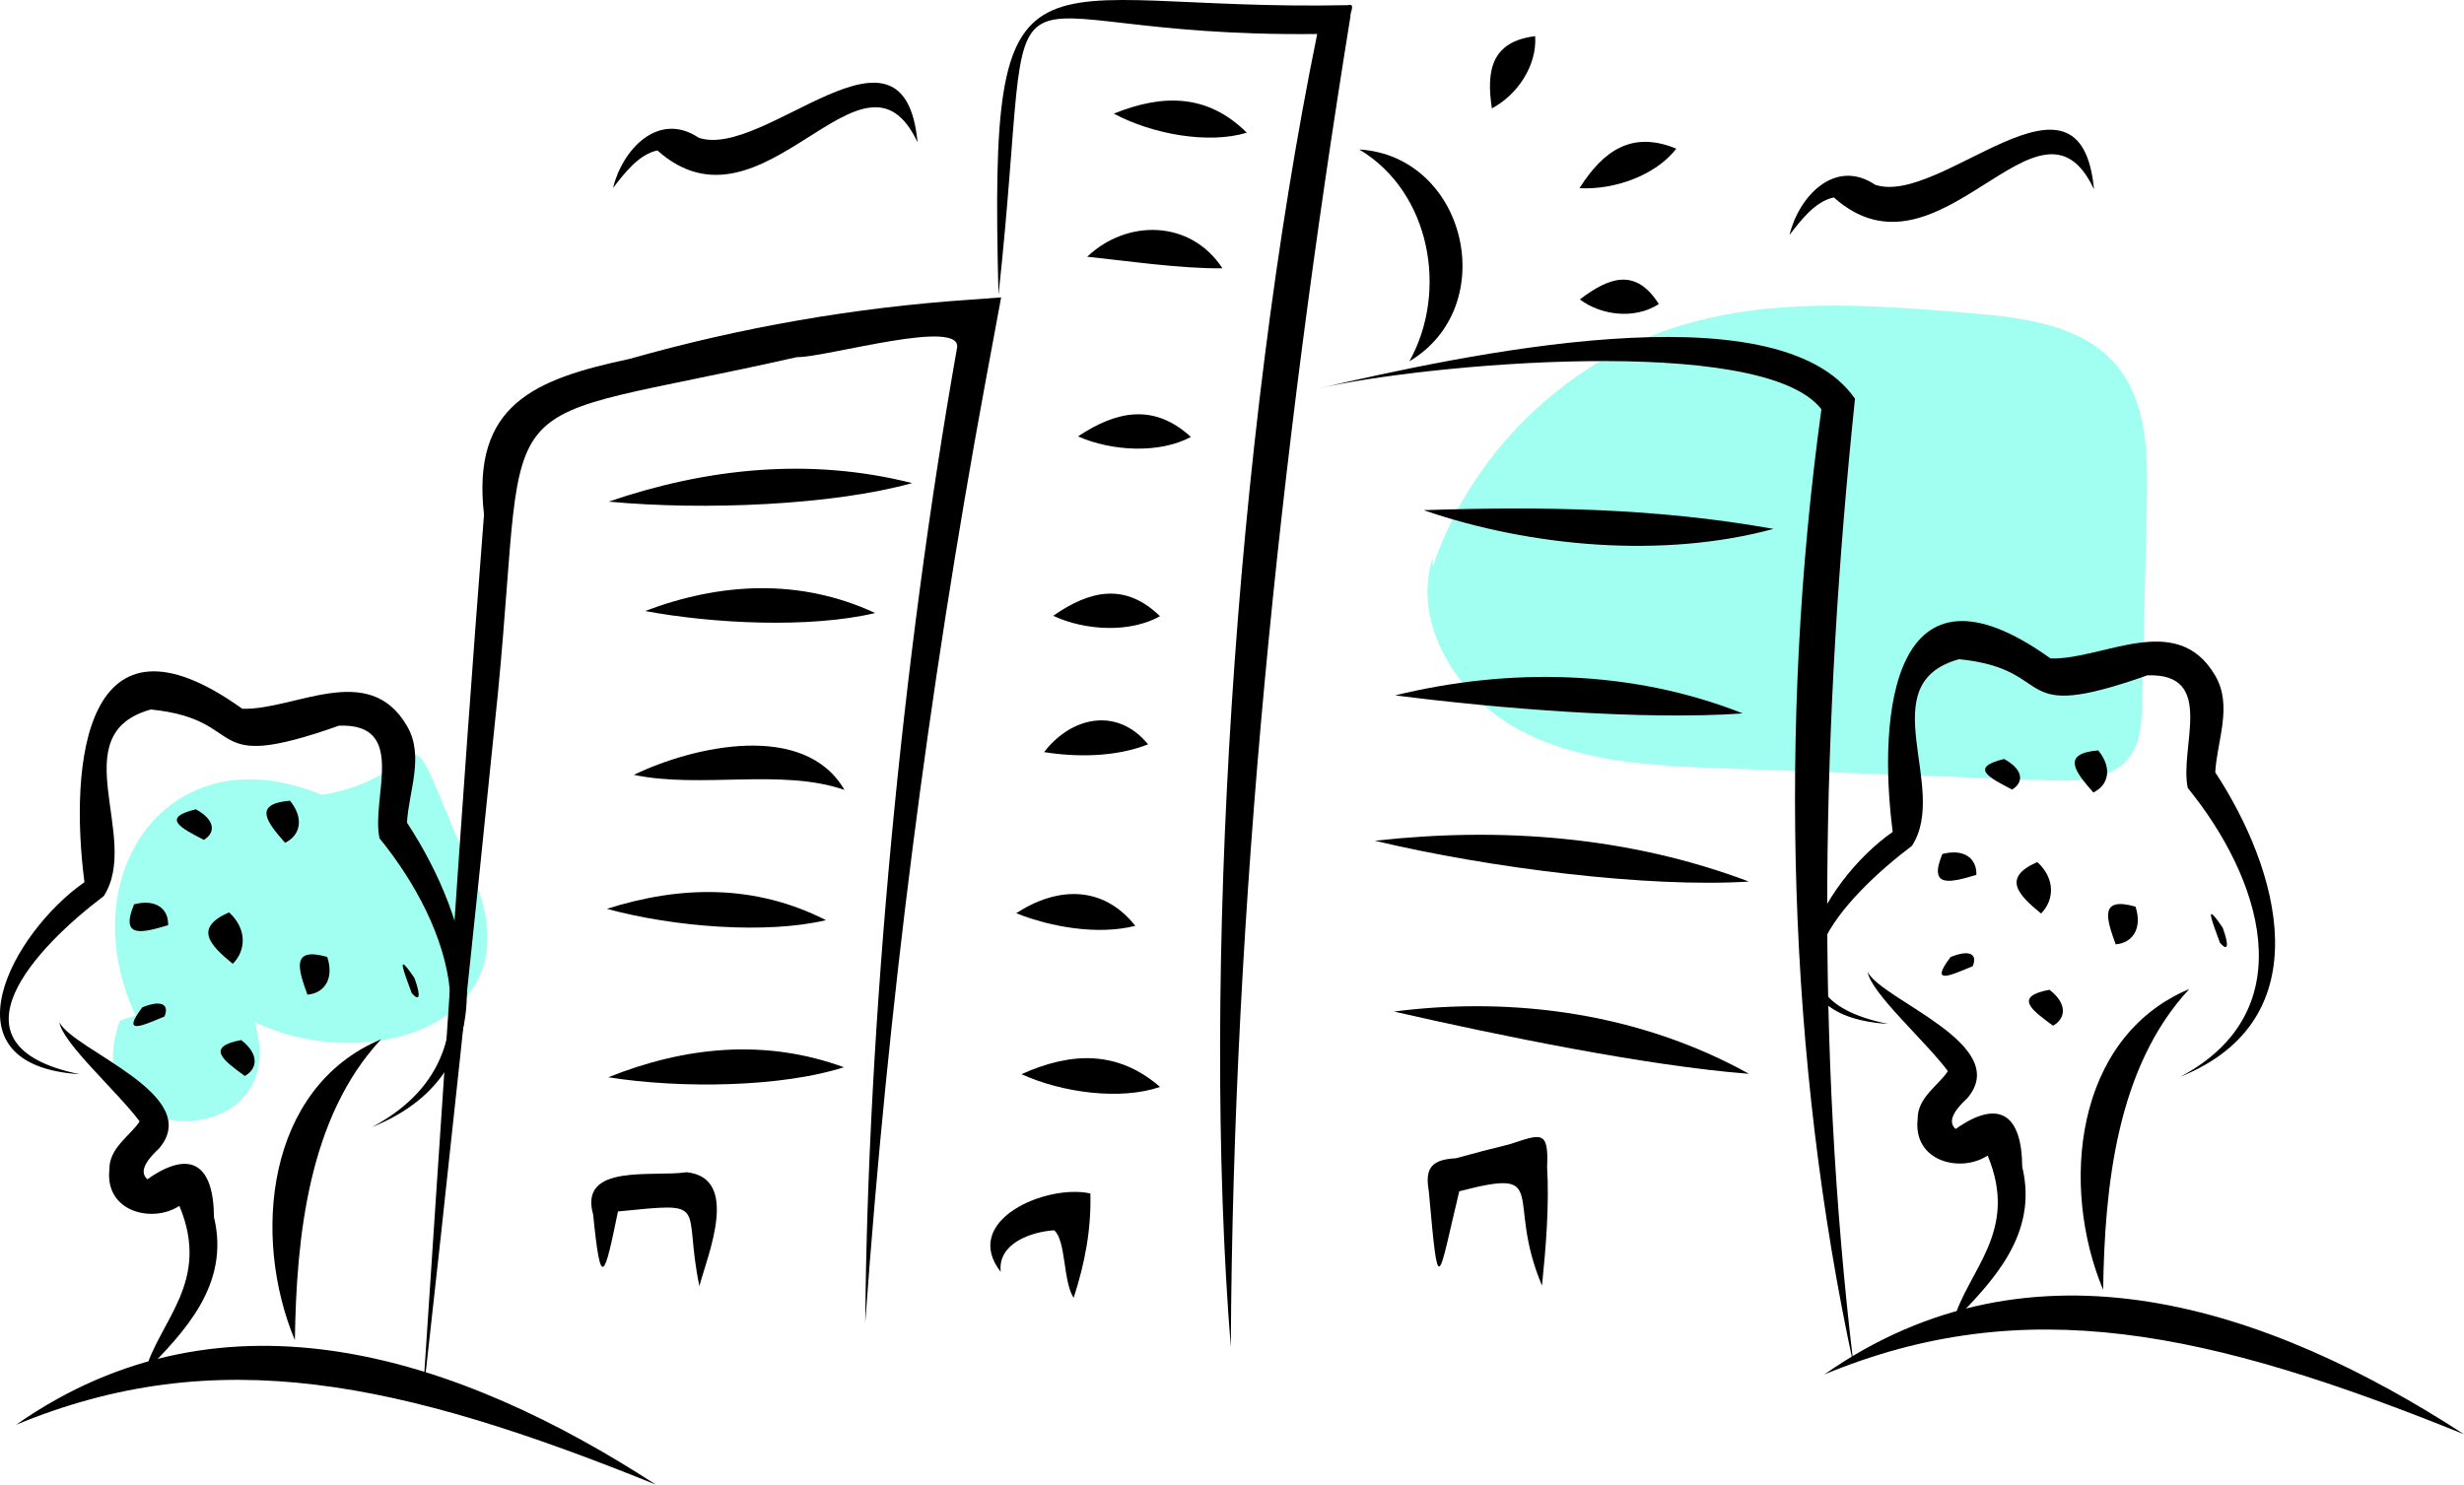
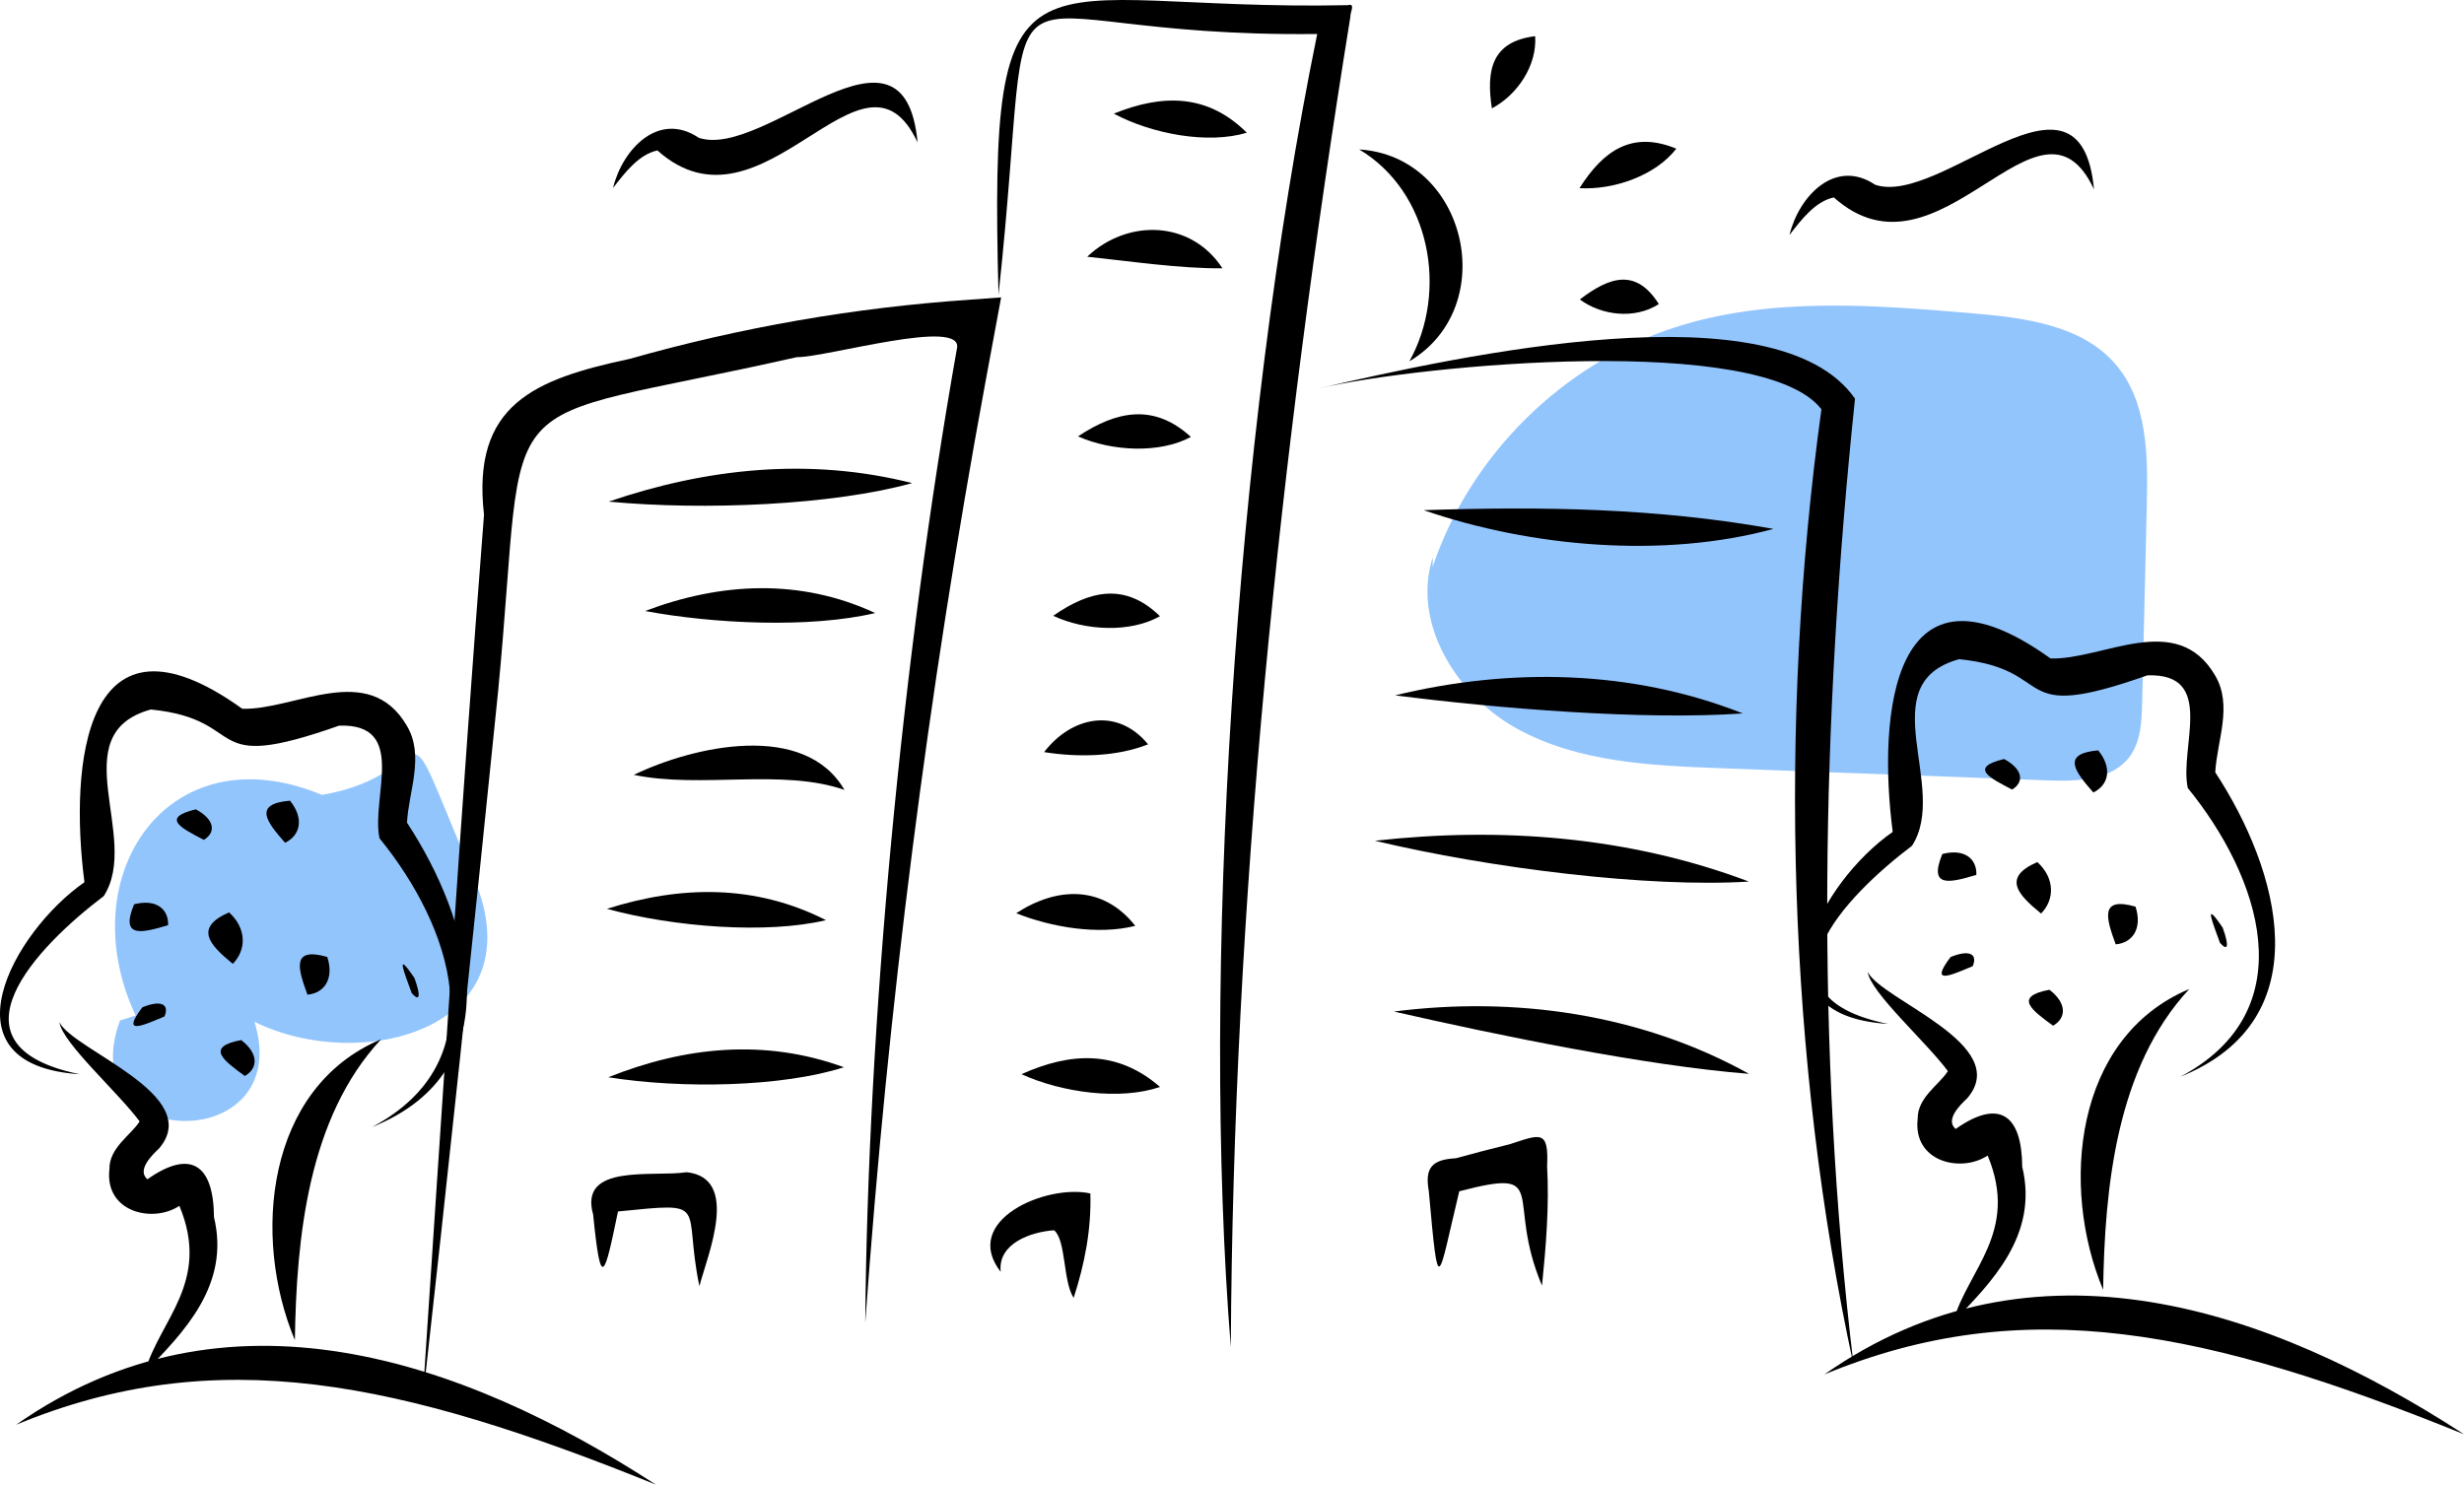
<svg xmlns="http://www.w3.org/2000/svg" data-name="Layer 1" width="842.209" height="507.529" viewBox="0 0 842.209 507.529">
-   <path d="M235.292,557.504c-22.338-47.631,10.934-97.323,63.682-75.438,42.839-7.159,22.945-39.896,52.709,30.329,19.383,49.65-39.325,65.239-75.763,47.249,14.053,45.853-62.745,44.739-45.964-.451" transform="translate(-188.9317 -210.3215)" fill="#a0fff0" />
-   <path d="M678.637,404.108c12.77-38.147,44.408-69.46,82.685-81.835,32.541-10.521,67.688-7.738,101.765-4.843,17.791,1.512,37.506,3.969,49.077,17.567,10.793,12.684,10.955,30.988,10.564,47.638q-.798,33.955-1.597,67.909c-.151,6.422-.452,13.303-4.285,18.458-6.029,8.109-17.815,8.495-27.913,8.119q-56.018-2.086-112.035-4.172c-23.69-.882-48.351-2.019-69.17-13.357s-36.345-36.181-29.063-58.741" transform="translate(-188.9317 -210.3215)" fill="#a0fff0" />
+   <path d="M235.292,557.504c-22.338-47.631,10.934-97.323,63.682-75.438,42.839-7.159,22.945-39.896,52.709,30.329,19.383,49.65-39.325,65.239-75.763,47.249,14.053,45.853-62.745,44.739-45.964-.451" transform="translate(-188.9317 -210.3215)" fill="#93c5fd" />
+   <path d="M678.637,404.108c12.77-38.147,44.408-69.46,82.685-81.835,32.541-10.521,67.688-7.738,101.765-4.843,17.791,1.512,37.506,3.969,49.077,17.567,10.793,12.684,10.955,30.988,10.564,47.638q-.798,33.955-1.597,67.909c-.151,6.422-.452,13.303-4.285,18.458-6.029,8.109-17.815,8.495-27.913,8.119q-56.018-2.086-112.035-4.172c-23.69-.882-48.351-2.019-69.17-13.357s-36.345-36.181-29.063-58.741" transform="translate(-188.9317 -210.3215)" fill="#93c5fd" />
  <path d="M484.677,662.548A2918.341,2918.341,0,0,1,525.722,341.15l5.405-29.16-10.621.789A565.463,565.463,0,0,0,404.16,333.01c-32.55,6.939-54.076,15.609-49.792,53.286C346.427,488.213,340.059,588.281,333.264,690.23c8.474-75.42,17.299-158.389,25.923-243.55,10.48-108.875-6.445-89.725,102.089-114.257,10.055.139,57.579-13.874,54.712-2.797C497.195,435.94,485.527,560.115,484.677,662.548Z" transform="translate(-188.9317 -210.3215)" />
  <path d="M609.629,670.886c.79-151.896,16.605-304.645,40.88-454.893-.174-1.352,1.89-4.706-.875-3.905-110.377,2.309-122.808-28.845-119.402,98.968,14.045-129.423-11.272-87.692,108.928-89.115C610.803,360.771,599.467,544.482,609.629,670.886Z" transform="translate(-188.9317 -210.3215)" />
  <path d="M822.498,677.025c-13.134-109.526-10.99-220.712.484-330.397-26.666-38.541-135.108-14.676-183.401-3.502,35.186-8.2,151.735-19.055,171.924,7.118C796.698,457.72,799.932,572.829,822.498,677.025Z" transform="translate(-188.9317 -210.3215)" />
  <path d="M500.705,375.481c-34.932-8.855-70.2-5.138-103.711,6.329C429.712,384.912,473.752,382.993,500.705,375.481Z" transform="translate(-188.9317 -210.3215)" />
  <path d="M488.07,419.903c-25.676-11.928-52.813-10.485-78.641-.69C432.595,423.539,465.668,425.195,488.07,419.903Z" transform="translate(-188.9317 -210.3215)" />
  <path d="M477.57,480.37c-13.644-23.52-51.442-15.058-71.995-5.145C428.555,480.008,456.152,472.929,477.57,480.37Z" transform="translate(-188.9317 -210.3215)" />
  <path d="M471.245,524.898c-24.197-12.317-49.63-11.892-74.866-3.868C419.375,527.311,451.072,529.715,471.245,524.898Z" transform="translate(-188.9317 -210.3215)" />
  <path d="M477.386,575.188c-27.101-9.888-54.343-7.041-80.529,3.419C422.132,582.625,456.307,581.94,477.386,575.188Z" transform="translate(-188.9317 -210.3215)" />
  <path d="M615.095,255.692c-13.402-13.356-28.825-13.258-45.454-6.522C582.754,256.176,601.871,259.691,615.095,255.692Z" transform="translate(-188.9317 -210.3215)" />
  <path d="M606.77,302.051c-10.781-16.538-32.498-16.975-46.224-3.961C575.103,299.608,592.217,302.186,606.77,302.051Z" transform="translate(-188.9317 -210.3215)" />
  <path d="M595.994,359.699c-12.612-11.528-25.339-8.986-38.591-.189C568.962,364.63,585.256,365.473,595.994,359.699Z" transform="translate(-188.9317 -210.3215)" />
  <path d="M585.42,420.984c-11.899-11.567-23.906-8.891-36.5-.142C559.794,425.945,575.197,426.767,585.42,420.984Z" transform="translate(-188.9317 -210.3215)" />
  <path d="M581.352,464.791c-10.656-12.973-26.325-9.382-35.532,2.655C557.238,469.267,570.438,469.106,581.352,464.791Z" transform="translate(-188.9317 -210.3215)" />
  <path d="M576.971,526.841c-11.063-13.995-26.729-13.407-40.691-4.315C548.299,527.332,564.344,530.053,576.971,526.841Z" transform="translate(-188.9317 -210.3215)" />
  <path d="M585.432,581.915c-14.61-12.683-30.57-11.91-47.352-4.357C552.06,583.939,572.023,586.543,585.432,581.915Z" transform="translate(-188.9317 -210.3215)" />
  <path d="M795.118,391.134c-40.226-7.183-79.144-7.723-119.571-6.4C712.357,397.393,757.602,401.335,795.118,391.134Z" transform="translate(-188.9317 -210.3215)" />
  <path d="M784.636,454.224c-38.067-15.037-79.755-15.706-118.849-6.176C700.758,452.532,750.602,456.618,784.636,454.224Z" transform="translate(-188.9317 -210.3215)" />
  <path d="M786.714,511.705c-41.014-15.473-84.89-18.76-127.826-13.949C698.366,507.185,752.519,513.865,786.714,511.705Z" transform="translate(-188.9317 -210.3215)" />
  <path d="M786.753,577.438c-36.999-20.546-80.099-26.603-121.361-21.293C700.975,564.27,751.568,574.699,786.753,577.438Z" transform="translate(-188.9317 -210.3215)" />
  <path d="M715.996,649.85c1.373-13.554,2.5-27.167,1.746-40.768.6-12.688-2.279-10.986-12.823-7.562-5.791,1.412-12.643,3.182-18.328,4.776-8.172.456-10.719,3.161-9.286,11.253,3.385,37.608,2.965,30.93,10.41.037C719.551,609.317,703.177,619.446,715.996,649.85Z" transform="translate(-188.9317 -210.3215)" />
  <path d="M555.91,654.027c3.803-11.709,6.065-23.408,5.713-35.688-14.927-3.341-44.386,9.172-30.636,26.812-1.119-9.691,10.278-13.689,18.249-14.233C553.338,634.315,552.251,648.484,555.91,654.027Z" transform="translate(-188.9317 -210.3215)" />
  <path d="M427.98,650.012c2.954-10.985,13.93-36.972-4.323-38.939-11.493,1.754-36.995-3.161-31.981,14.49,2.636,26.411,3.855,21.388,8.483-1.072C432.195,621.294,422.158,621.759,427.98,650.012Z" transform="translate(-188.9317 -210.3215)" />
  <path d="M827.319,542.602c1.011,7.108,20.024,23.925,27.405,33.901-2.84,4.593-10.428,8.98-10.318,16.311-1.713,14.742,14.837,18.594,23.914,12.559,10.913,26.184-6.955,39.186-11.802,56.867,13.1-13.43,29.278-29.719,23.623-53.013-.123-17.758-7.783-23.485-22.762-12.934-3.623-3.122,1.422-8.125,3.952-10.491C877.1,567.436,832.065,552.25,827.319,542.602Z" transform="translate(-188.9317 -210.3215)" />
  <path d="M937.259,548.427c-39.434,16.566-44.194,67.641-29.467,102.857C908.33,616.233,912.32,575.24,937.259,548.427Z" transform="translate(-188.9317 -210.3215)" />
  <path d="M934.163,578.443c48.671-19.59,33.726-70.908,11.955-104.077.566-10.728,6.08-22.831-.056-33.133-13.084-22.395-38.323-5.272-56.239-5.797-53.997-38.706-59.176,18.982-53.954,59.288-24.507,17.063-49.617,62.6-1.583,65.653-47.62-9.693-14.414-43.834,8.177-60.906,12.866-19.908-14.336-55.396,16.106-63.792,34.542,3.507,16.371,22.465,64.338,5.528,23.655-.848,10.839,24.622,13.819,38.514C961.126,509.66,977.304,555.566,934.163,578.443Z" transform="translate(-188.9317 -210.3215)" />
  <path d="M873.951,469.804c-12.278,2.949-4.713,6.563,2.73,10.454C880.866,477.691,880.466,473.362,873.951,469.804Z" transform="translate(-188.9317 -210.3215)" />
  <path d="M852.838,502.282c-4.902,11.829,2.803,9.758,11.628,7.141C864.678,503.862,860.323,500.333,852.838,502.282Z" transform="translate(-188.9317 -210.3215)" />
  <path d="M855.651,537.502c-7.567,9.98.5,6.04,7.572,3.127C864.918,536.588,862.317,534.801,855.651,537.502Z" transform="translate(-188.9317 -210.3215)" />
  <path d="M918.865,520.282c-12.379-3.546-10.032,4.007-6.774,12.889C917.86,532.683,921.283,527.748,918.865,520.282Z" transform="translate(-188.9317 -210.3215)" />
  <path d="M906.119,466.856c-12.824,1.098-7.902,7.294-1.68,14.395C909.642,478.75,911.058,472.944,906.119,466.856Z" transform="translate(-188.9317 -210.3215)" />
  <path d="M885.296,505.038c-12.073,5.286-6.701,11.077,1.283,17.597C891.199,517.945,891.41,510.603,885.296,505.038Z" transform="translate(-188.9317 -210.3215)" />
  <path d="M889.451,548.696c-12.5,2.328-5.902,7.079,1.239,12.286C895.243,558.355,895.461,553.325,889.451,548.696Z" transform="translate(-188.9317 -210.3215)" />
  <path d="M948.675,527.502c-6.983-10.343-3.242-1.252-.947,5.149C950.304,535.589,951.049,534.089,948.675,527.502Z" transform="translate(-188.9317 -210.3215)" />
  <path d="M1031.14,700.654c-66.602-43.238-147.049-70.59-218.624-20.447C881.139,651.785,943.631,665.279,1031.14,700.654Z" transform="translate(-188.9317 -210.3215)" />
  <path d="M209.246,559.799c1.014,7.108,20.024,23.924,27.406,33.901-2.84,4.593-10.429,8.98-10.318,16.311-1.714,14.741,14.837,18.595,23.913,12.559,10.916,26.182-6.957,39.188-11.801,56.867,13.099-13.43,29.28-29.719,23.622-53.013-.12-17.758-7.784-23.484-22.761-12.934-3.623-3.121,1.422-8.126,3.952-10.491C259.027,584.633,213.994,569.447,209.246,559.799Z" transform="translate(-188.9317 -210.3215)" />
  <path d="M319.186,565.625c-39.435,16.565-44.193,67.64-29.468,102.857C290.258,633.43,294.247,592.436,319.186,565.625Z" transform="translate(-188.9317 -210.3215)" />
  <path d="M316.091,595.64c48.671-19.59,33.726-70.908,11.955-104.077.565-10.729,6.08-22.831-.056-33.133-13.084-22.394-38.323-5.272-56.239-5.797-53.997-38.706-59.177,18.982-53.954,59.288-24.507,17.064-49.617,62.6-1.583,65.653-47.621-9.694-14.414-43.833,8.177-60.906,12.864-19.908-14.335-55.396,16.106-63.792,34.542,3.507,16.372,22.465,64.338,5.528,23.655-.848,10.839,24.622,13.819,38.514C343.053,526.857,359.232,572.762,316.091,595.64Z" transform="translate(-188.9317 -210.3215)" />
  <path d="M255.878,487.001c-12.277,2.949-4.711,6.563,2.731,10.454C262.794,494.888,262.393,490.559,255.878,487.001Z" transform="translate(-188.9317 -210.3215)" />
  <path d="M234.764,519.479c-4.901,11.829,2.804,9.758,11.629,7.141C246.605,521.059,242.251,517.529,234.764,519.479Z" transform="translate(-188.9317 -210.3215)" />
  <path d="M237.579,554.699c-7.567,9.98.5,6.04,7.572,3.127C246.845,553.785,244.245,551.998,237.579,554.699Z" transform="translate(-188.9317 -210.3215)" />
  <path d="M300.793,537.479c-12.379-3.546-10.032,4.007-6.775,12.889C299.788,549.88,303.211,544.945,300.793,537.479Z" transform="translate(-188.9317 -210.3215)" />
  <path d="M288.046,484.053c-12.823,1.098-7.901,7.295-1.679,14.395C291.569,495.947,292.985,490.141,288.046,484.053Z" transform="translate(-188.9317 -210.3215)" />
  <path d="M267.223,522.235c-12.073,5.286-6.701,11.077,1.283,17.597C273.127,535.143,273.338,527.8,267.223,522.235Z" transform="translate(-188.9317 -210.3215)" />
  <path d="M271.379,565.893c-12.499,2.328-5.904,7.08,1.239,12.286C277.171,575.551,277.387,570.522,271.379,565.893Z" transform="translate(-188.9317 -210.3215)" />
  <path d="M330.602,544.699c-6.983-10.342-3.242-1.252-.947,5.149C332.231,552.786,332.976,551.286,330.602,544.699Z" transform="translate(-188.9317 -210.3215)" />
  <path d="M413.068,717.851c-66.602-43.237-147.049-70.59-218.624-20.447C263.066,668.981,325.56,682.476,413.068,717.851Z" transform="translate(-188.9317 -210.3215)" />
  <path d="M670.664,333.848c31.554-18.788,19.524-70.141-17.134-72.434C677.883,275.983,684.026,309.879,670.664,333.848Z" transform="translate(-188.9317 -210.3215)" />
  <path d="M713.659,222.691c-14.827,1.801-16.805,11.573-14.791,24.683C707.462,242.839,714.334,232.846,713.659,222.691Z" transform="translate(-188.9317 -210.3215)" />
  <path d="M761.9,261.151c-15.172-6.276-24.991.722-33.089,13.501C740.575,275.316,754.826,270.324,761.9,261.151Z" transform="translate(-188.9317 -210.3215)" />
  <path d="M755.93,314.277c-7.803-12.347-16.833-9.363-27.002-1.577C736.339,318.174,747.638,319.593,755.93,314.277Z" transform="translate(-188.9317 -210.3215)" />
  <path d="M904.673,275.068c-4.546-48.659-52.32,6.008-74.794-1.581-13.748-9.206-26.073,3.937-29.292,17.162,4.05-5.216,8.804-11.491,15.166-12.828C852.005,310.198,886.069,235.173,904.673,275.068Z" transform="translate(-188.9317 -210.3215)" />
  <path d="M502.557,259.002c-4.543-48.66-52.321,6.008-74.794-1.582-13.746-9.206-26.074,3.937-29.291,17.163,4.049-5.217,8.804-11.491,15.165-12.828C449.889,294.131,483.957,219.106,502.557,259.002Z" transform="translate(-188.9317 -210.3215)" />
</svg>
